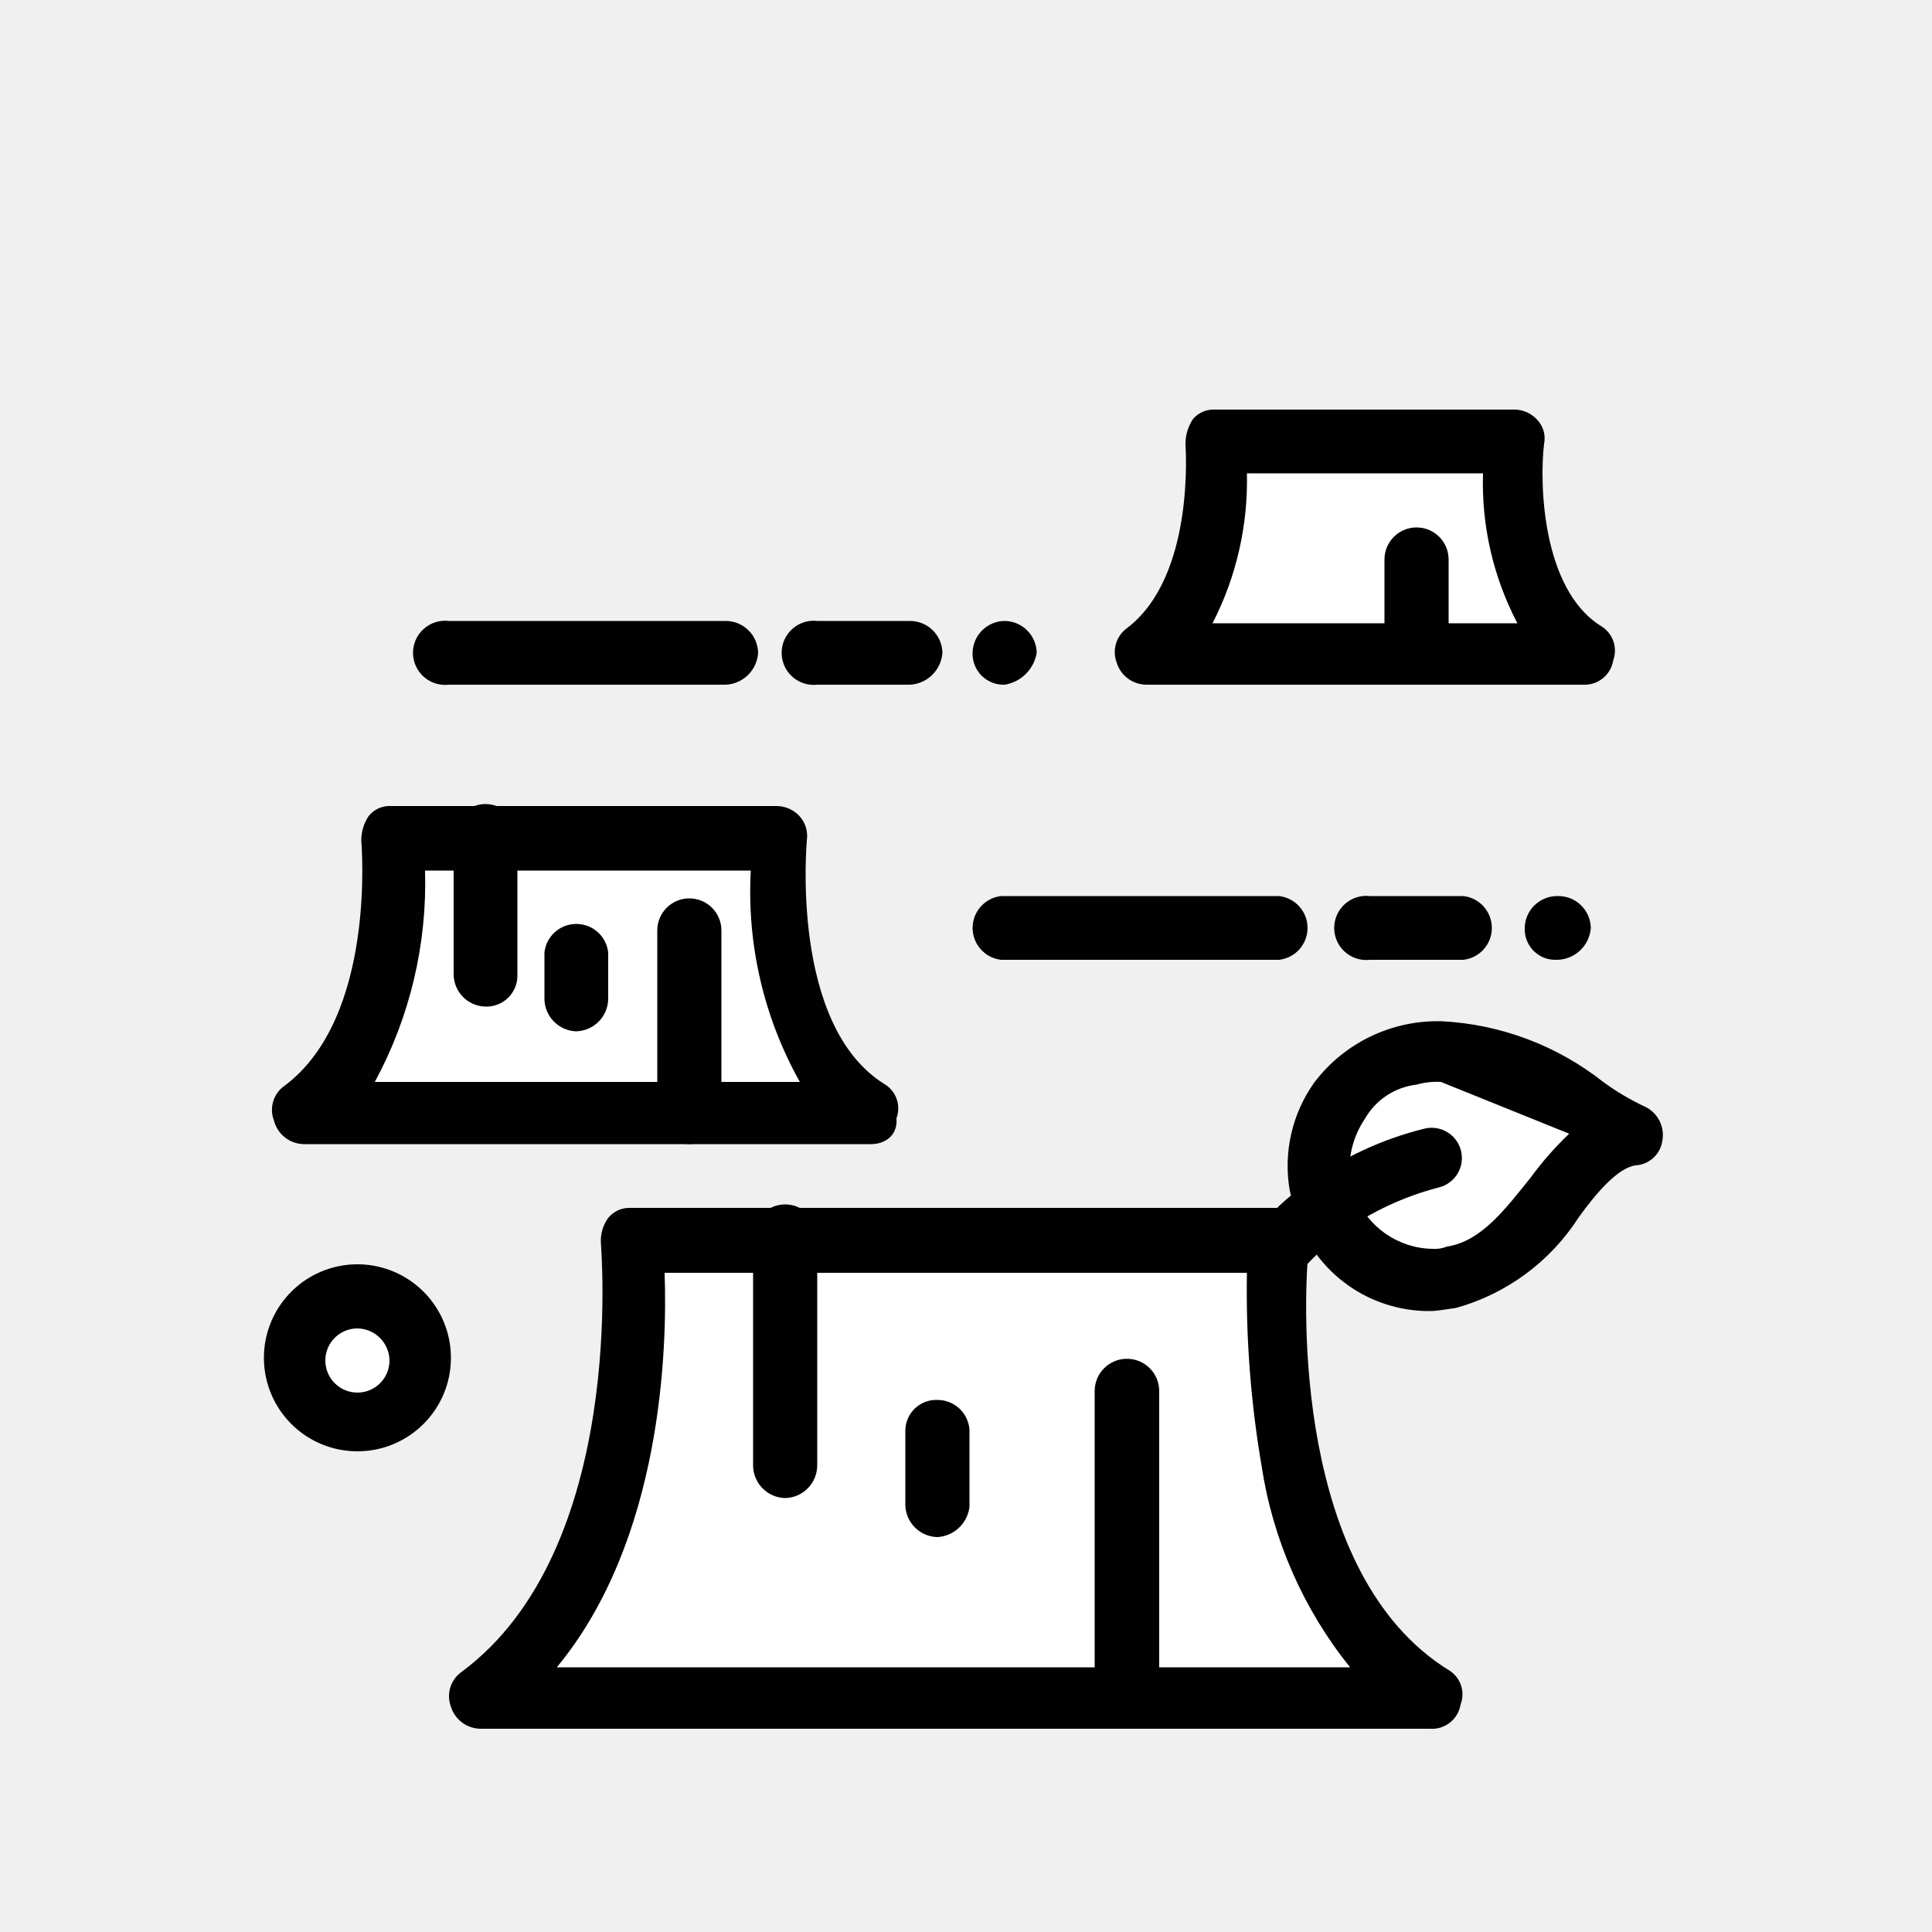
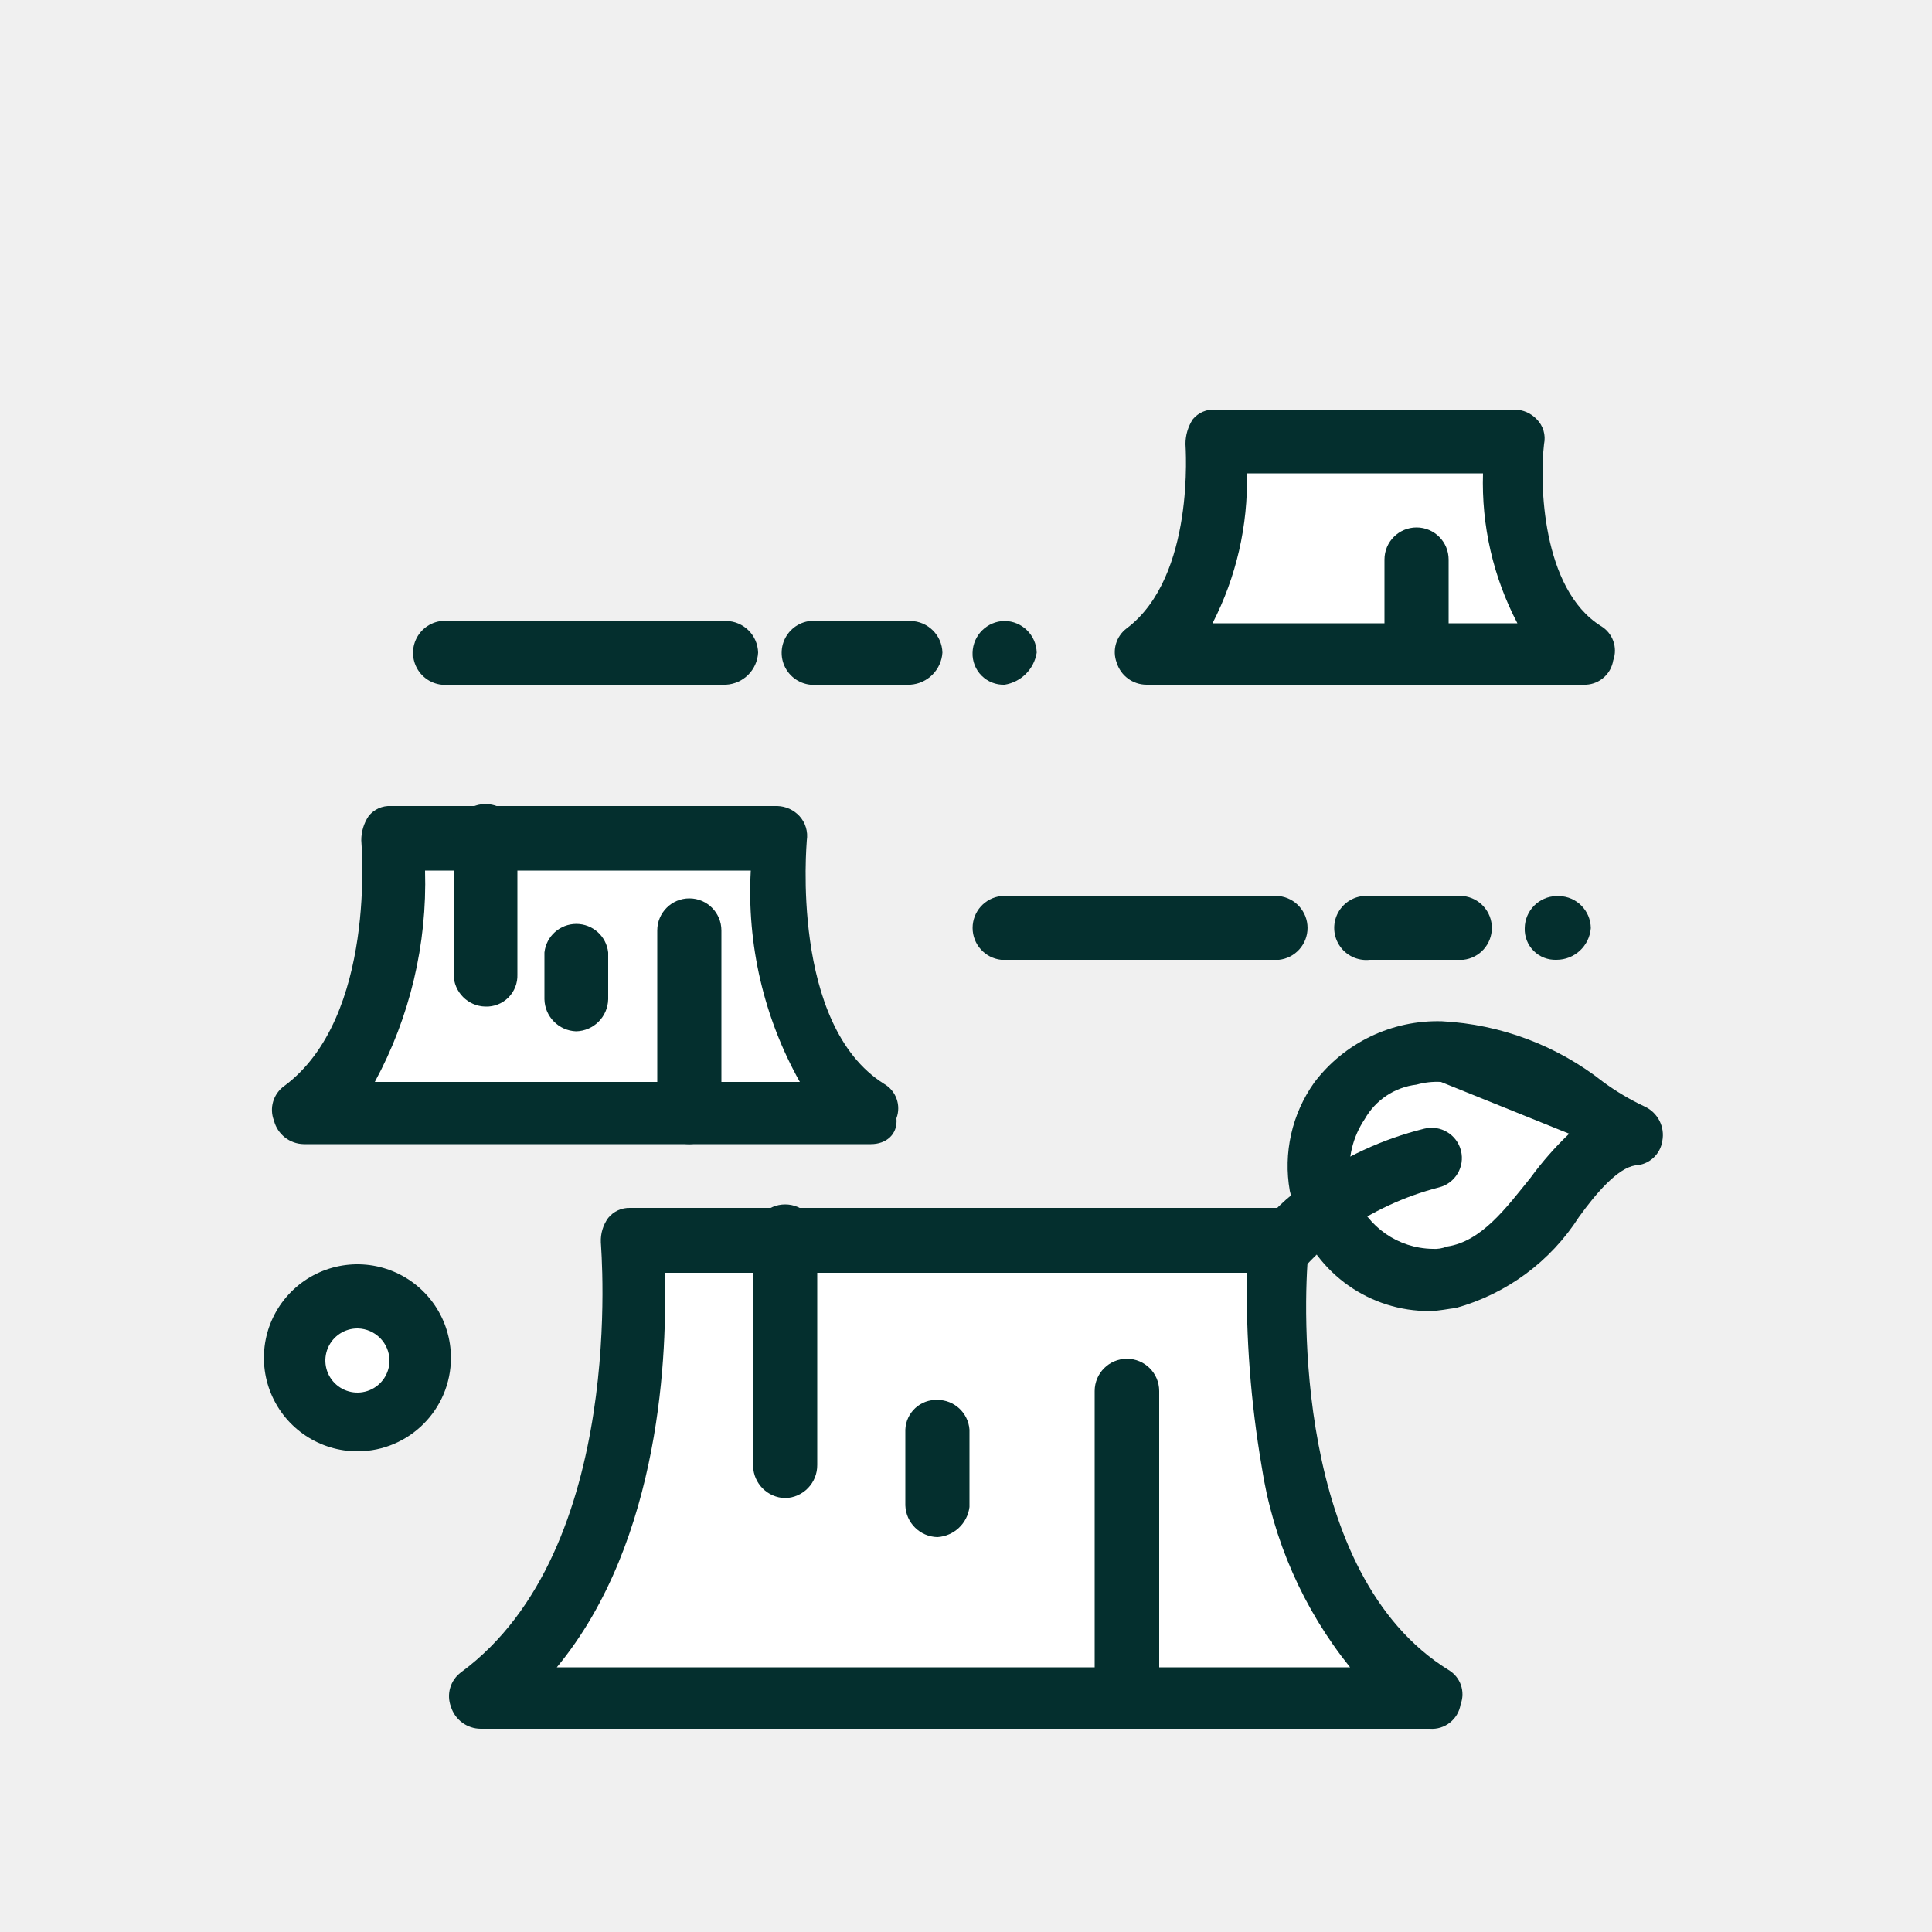
<svg xmlns="http://www.w3.org/2000/svg" id="Слой_1" data-name="Слой 1" viewBox="0 0 50 50">
  <defs>
-     <style>.cls-1{fill:#fff;}.cls-2{fill:#010101;}</style>
+     <style>.cls-1{fill:#fff;}.cls-2{fill:#042f2e;}</style>
  </defs>
  <g id="_557_Damage_Deforestation_Destruction_Environment" data-name="557, Damage, Deforestation, Destruction, Environment">
    <path class="cls-1" d="M9.26,33.62a1.59,1.59,0,1,1-1.59,1.59A1.58,1.58,0,0,1,9.26,33.62Z" />
    <path class="cls-1" d="M36.66,16.89h-7c2.22-1.65,1.84-5.46,1.84-5.46h7.76s-.45,4.07,1.84,5.46Z" />
    <path class="cls-1" d="M33.1,32.41C33,34,32.72,41.18,37,43.92H12.44c4.76-3.5,3.94-11.83,3.94-11.83H33.1Z" />
    <path class="cls-1" d="M12.56,21.73h7.63s-.57,5.21,2.35,7.05H7.86c2.86-2.09,2.35-7,2.35-7Z" />
    <path class="cls-1" d="M34.31,31.26c-.07-.19-.13-.38-.19-.57a2.94,2.94,0,0,1,2.41-3.37c2.61-.44,4.26,1.46,5.66,2.1-1.65.13-2.48,3.31-4.64,3.69A3,3,0,0,1,34.31,31.26Z" />
    <path class="cls-2" d="M9.26,37.56a2.42,2.42,0,1,1,2.41-2.42A2.42,2.42,0,0,1,9.26,37.56Zm0-3.18a.83.83,0,1,0,.82.83A.84.84,0,0,0,9.26,34.38Z" />
    <path class="cls-2" d="M37,33.93a3.62,3.62,0,0,1-3.43-2.41c-.07-.26-.13-.45-.19-.7h0a3.72,3.72,0,0,1,.63-2.8,4,4,0,0,1,3.31-1.59A7.35,7.35,0,0,1,41.49,28a6.45,6.45,0,0,0,1.08.64.81.81,0,0,1,.45.89.74.74,0,0,1-.7.63c-.45.07-1,.7-1.46,1.34a5.54,5.54,0,0,1-3.18,2.35C37.49,33.87,37.23,33.93,37,33.93ZM37.29,28a1.94,1.94,0,0,0-.63.07,1.78,1.78,0,0,0-1.34.89,2.33,2.33,0,0,0-.38,1.58,1,1,0,0,0,.13.39,2.19,2.19,0,0,0,2,1.39.84.84,0,0,0,.38-.06h0c.89-.13,1.53-1,2.16-1.78a8.55,8.55,0,0,1,1-1.14" />
    <path class="cls-2" d="M33.1,33.17a1.1,1.1,0,0,1-.45-.13A.81.81,0,0,1,32.4,32a.06.06,0,0,1,.06-.06h0a5.78,5.78,0,0,1,1.4-1.34,8.68,8.68,0,0,1,3-1.39.78.78,0,0,1,.38,1.52,7.56,7.56,0,0,0-2.48,1.15,7.93,7.93,0,0,0-1.08,1A.55.55,0,0,1,33.1,33.17Z" />
    <path class="cls-2" d="M37,44.74H12.44a.81.81,0,0,1-.77-.57.77.77,0,0,1,.26-.89c4.32-3.18,3.62-11,3.62-11.13a1,1,0,0,1,.19-.63.7.7,0,0,1,.57-.26H33.1a.81.81,0,0,1,.57.26.76.76,0,0,1,.19.63v.26c-.13,1.33-.38,8.33,3.63,10.81a.73.73,0,0,1,.31.89A.75.75,0,0,1,37,44.74ZM14.41,43.15H34.94a10.94,10.94,0,0,1-2.29-5.21,27,27,0,0,1-.38-5H17.2C17.27,34.89,17.14,39.85,14.41,43.15Z" />
    <path class="cls-2" d="M20.32,38.77a.85.85,0,0,1-.83-.83V32a.83.83,0,0,1,1.66,0v5.91A.85.85,0,0,1,20.32,38.77Z" />
    <path class="cls-2" d="M24.26,39.78a.85.85,0,0,1-.83-.82V37a.8.8,0,0,1,.83-.77.83.83,0,0,1,.83.77v2A.89.89,0,0,1,24.26,39.78Z" />
    <path class="cls-2" d="M29.16,44.74a.84.84,0,0,1-.83-.82V36A.83.83,0,0,1,30,36v7.89A.84.84,0,0,1,29.16,44.74Z" />
    <path class="cls-2" d="M22.54,29.61H7.86A.81.81,0,0,1,7.09,29a.76.76,0,0,1,.26-.89c2.41-1.78,2-6.3,2-6.36a1.12,1.12,0,0,1,.19-.63.69.69,0,0,1,.58-.26h10a.81.81,0,0,1,.57.26.76.76,0,0,1,.19.63c0,.06-.44,4.77,2,6.3a.73.73,0,0,1,.32.89C23.24,29.36,22.93,29.61,22.54,29.61ZM9.7,28h11a10.06,10.06,0,0,1-1.27-5.47H11A10.81,10.81,0,0,1,9.7,28Z" />
    <path class="cls-2" d="M12.56,26.05a.84.84,0,0,1-.82-.83V21.73a.83.83,0,1,1,1.65,0v3.49A.8.8,0,0,1,12.56,26.05Z" />
    <path class="cls-2" d="M14.91,26.69a.85.85,0,0,1-.82-.83V24.65a.83.83,0,0,1,1.65,0v1.21A.85.85,0,0,1,14.91,26.69Z" />
    <path class="cls-2" d="M17.84,29.61a.84.84,0,0,1-.83-.83v-4.7a.83.83,0,1,1,1.66,0v4.7A.85.85,0,0,1,17.84,29.61Z" />
    <path class="cls-2" d="M41.05,17.72H29.67a.81.81,0,0,1-.77-.57.77.77,0,0,1,.26-.89c1.78-1.34,1.52-4.71,1.52-4.77a1.17,1.17,0,0,1,.19-.64.7.7,0,0,1,.58-.25H39.2a.8.8,0,0,1,.57.25.7.7,0,0,1,.19.64c-.12,1-.06,3.75,1.47,4.71a.74.74,0,0,1,.32.89A.75.75,0,0,1,41.05,17.72Zm-9.67-1.59h7.89a7.82,7.82,0,0,1-.89-3.88H32.27A8.07,8.07,0,0,1,31.38,16.13Z" />
    <path class="cls-2" d="M36.66,17.72a.84.84,0,0,1-.83-.83V14.48a.83.83,0,1,1,1.66,0v2.41A.85.85,0,0,1,36.66,17.72Z" />
    <path class="cls-2" d="M18.79,17.72H11.61a.83.83,0,1,1,0-1.65h7.18a.84.84,0,0,1,.83.82A.88.88,0,0,1,18.79,17.72Z" />
    <path class="cls-2" d="M23.56,17.72H21.15a.83.83,0,1,1,0-1.65h2.41a.84.84,0,0,1,.83.82A.89.89,0,0,1,23.56,17.72Z" />
    <path class="cls-2" d="M26,17.72h0a.8.8,0,0,1-.83-.83.84.84,0,0,1,.83-.82H26a.84.84,0,0,1,.83.82A1,1,0,0,1,26,17.72Z" />
    <path class="cls-2" d="M33.1,24.84H25.91a.83.83,0,0,1,0-1.65H33.1a.83.83,0,0,1,0,1.65Z" />
    <path class="cls-2" d="M37.87,24.84H35.45a.83.83,0,1,1,0-1.65h2.42a.83.83,0,0,1,0,1.65Z" />
    <path class="cls-2" d="M40.28,24.84h0a.79.79,0,0,1-.82-.82.84.84,0,0,1,.82-.83h.07a.84.84,0,0,1,.82.83A.89.89,0,0,1,40.28,24.84Z" />
  </g>
</svg>
